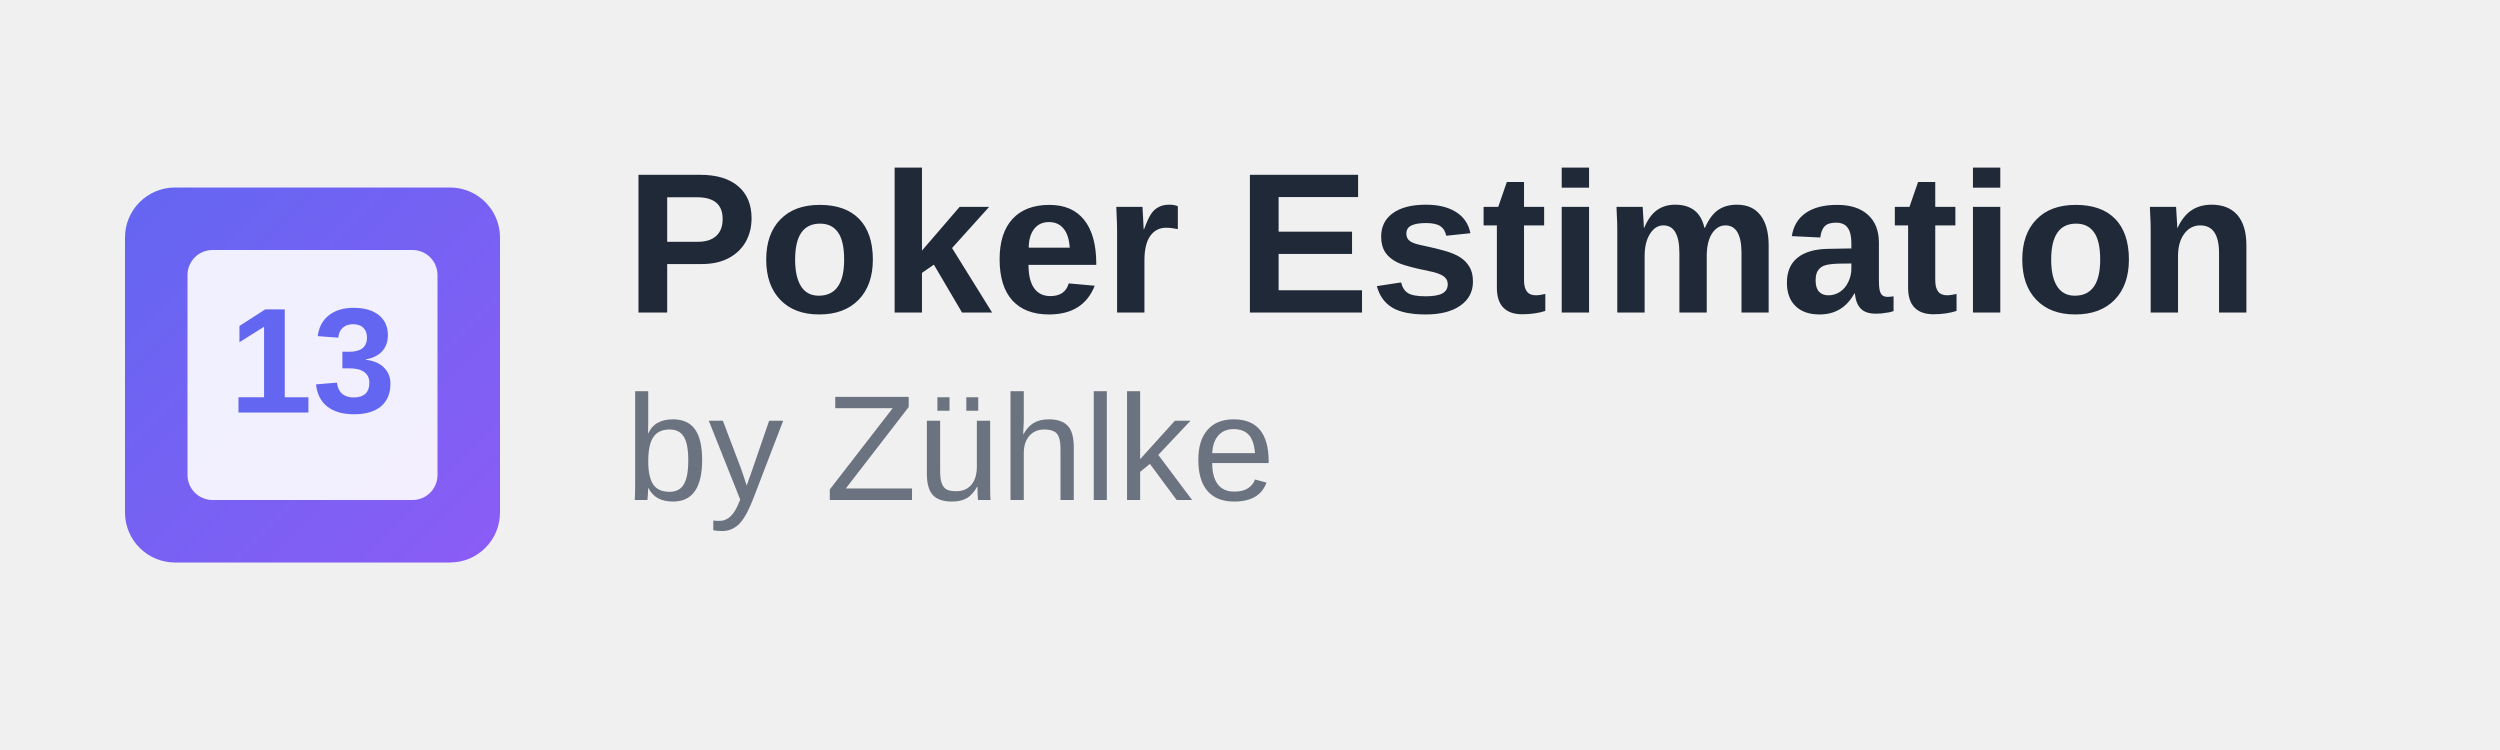
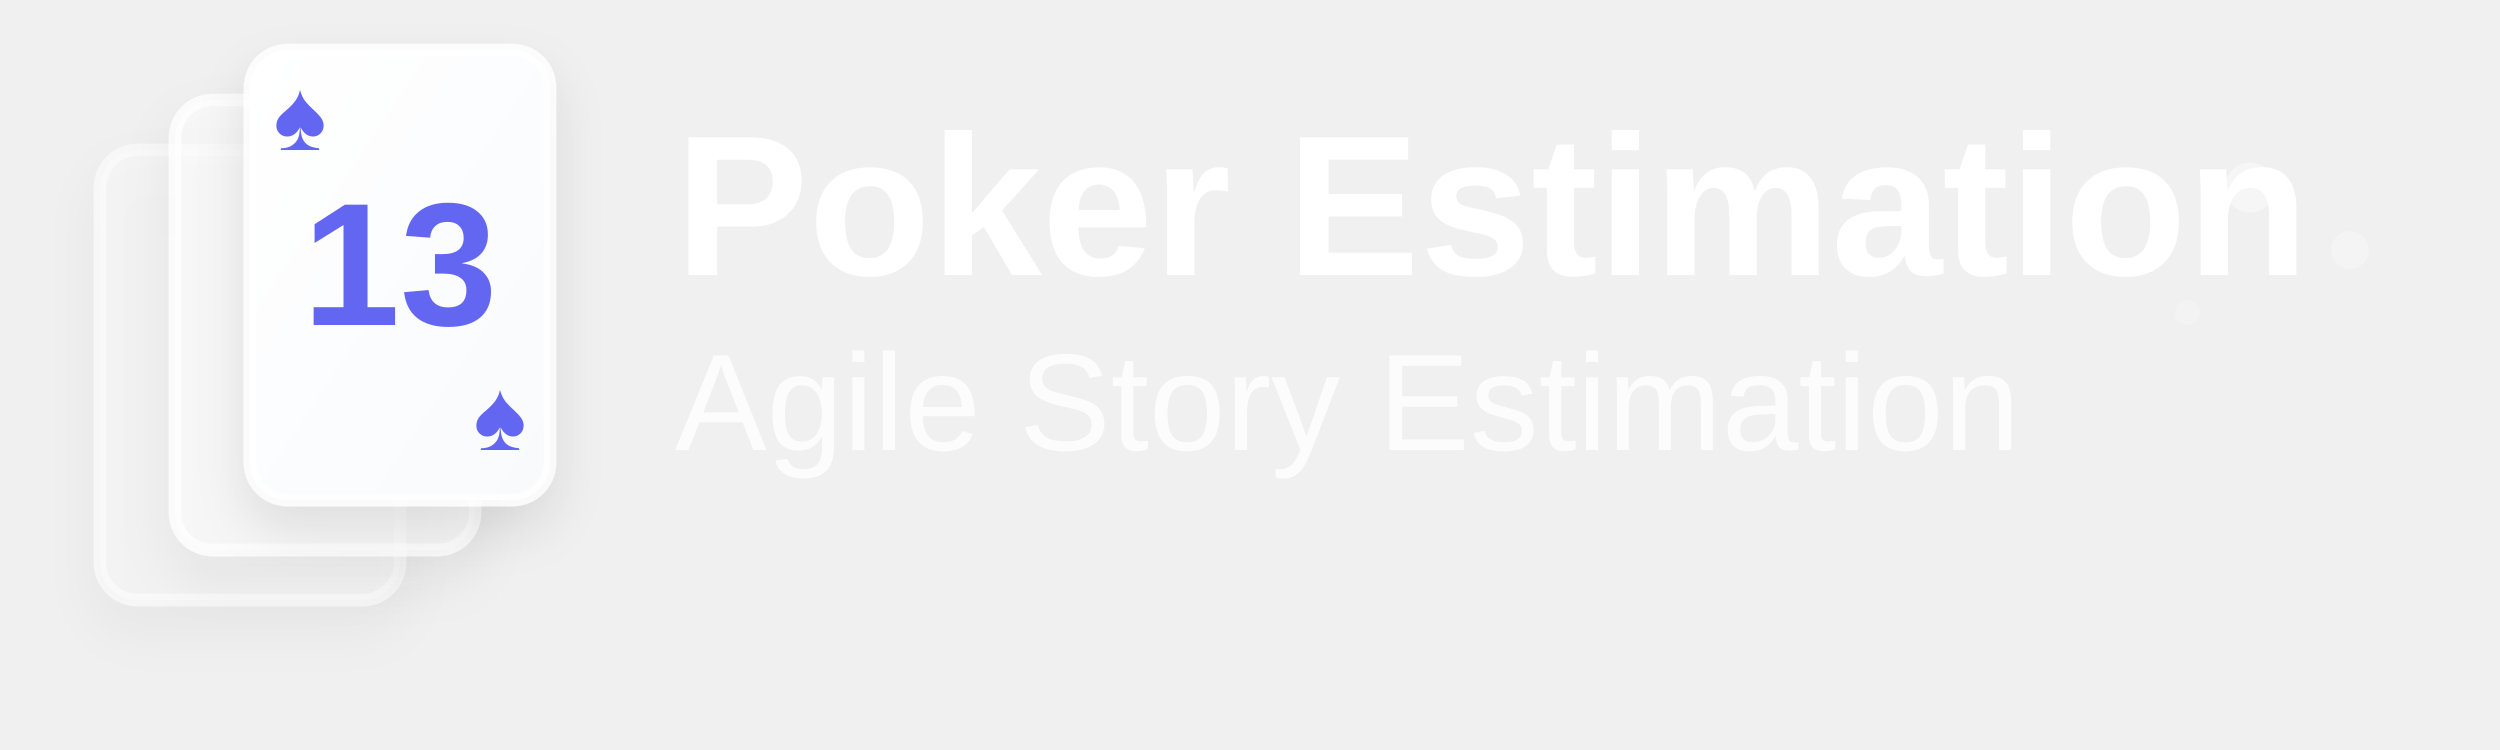
<svg xmlns="http://www.w3.org/2000/svg" width="200" height="60" viewBox="0 0 200 60">
  <defs>
-     <linearGradient id="logoGrad" x1="0%" y1="0%" x2="100%" y2="100%">
-       <stop offset="0%" style="stop-color:#6366f1;stop-opacity:1" />
-       <stop offset="100%" style="stop-color:#8b5cf6;stop-opacity:1" />
+     <linearGradient id="cardGrad" x1="0%" y1="0%" x2="100%" y2="100%">
+       <stop offset="0%" style="stop-color:#ffffff;stop-opacity:1" />
+       <stop offset="100%" style="stop-color:#f8fafc;stop-opacity:1" />
    </linearGradient>
+     <filter id="shadow" x="-50%" y="-50%" width="200%" height="200%">
+       <feDropShadow dx="0" dy="2" stdDeviation="2" flood-color="#000000" flood-opacity="0.1" />
+     </filter>
  </defs>
-   <rect x="10" y="15" width="30" height="30" rx="4" fill="url(#logoGrad)" />
-   <rect x="15" y="20" width="20" height="20" rx="2" fill="white" opacity="0.9" />
-   <text x="25" y="33" text-anchor="middle" fill="#6366f1" font-family="Arial, sans-serif" font-size="12" font-weight="bold">13</text>
-   <text x="50" y="25" fill="#1f2937" font-family="Arial, sans-serif" font-size="16" font-weight="bold">Poker Estimation</text>
-   <text x="50" y="40" fill="#6b7280" font-family="Arial, sans-serif" font-size="12">by Zühlke</text>
+   <rect x="8" y="12" width="24" height="36" rx="3" fill="rgba(255,255,255,0.3)" stroke="rgba(255,255,255,0.5)" stroke-width="1" filter="url(#shadow)" />
+   <rect x="14" y="8" width="24" height="36" rx="3" fill="rgba(255,255,255,0.5)" stroke="rgba(255,255,255,0.7)" stroke-width="1" filter="url(#shadow)" />
+   <rect x="20" y="4" width="24" height="36" rx="3" fill="url(#cardGrad)" stroke="rgba(255,255,255,0.8)" stroke-width="1" filter="url(#shadow)" />
+   <text x="32" y="26" text-anchor="middle" fill="#6366f1" font-family="Arial, sans-serif" font-size="14" font-weight="bold">13</text>
+   <text x="24" y="12" text-anchor="middle" fill="#6366f1" font-family="Arial, sans-serif" font-size="8">♠</text>
+   <text x="40" y="36" text-anchor="middle" fill="#6366f1" font-family="Arial, sans-serif" font-size="8">♠</text>
+   <text x="54" y="22" fill="#ffffff" font-family="Arial, sans-serif" font-size="16" font-weight="bold">Poker Estimation</text>
+   <text x="54" y="36" fill="rgba(255,255,255,0.8)" font-family="Arial, sans-serif" font-size="11">Agile Story Estimation</text>
+   <circle cx="180" cy="15" r="2" fill="rgba(255,255,255,0.4)" />
+   <circle cx="188" cy="20" r="1.5" fill="rgba(255,255,255,0.3)" />
+   <circle cx="175" cy="25" r="1" fill="rgba(255,255,255,0.2)" />
</svg>
